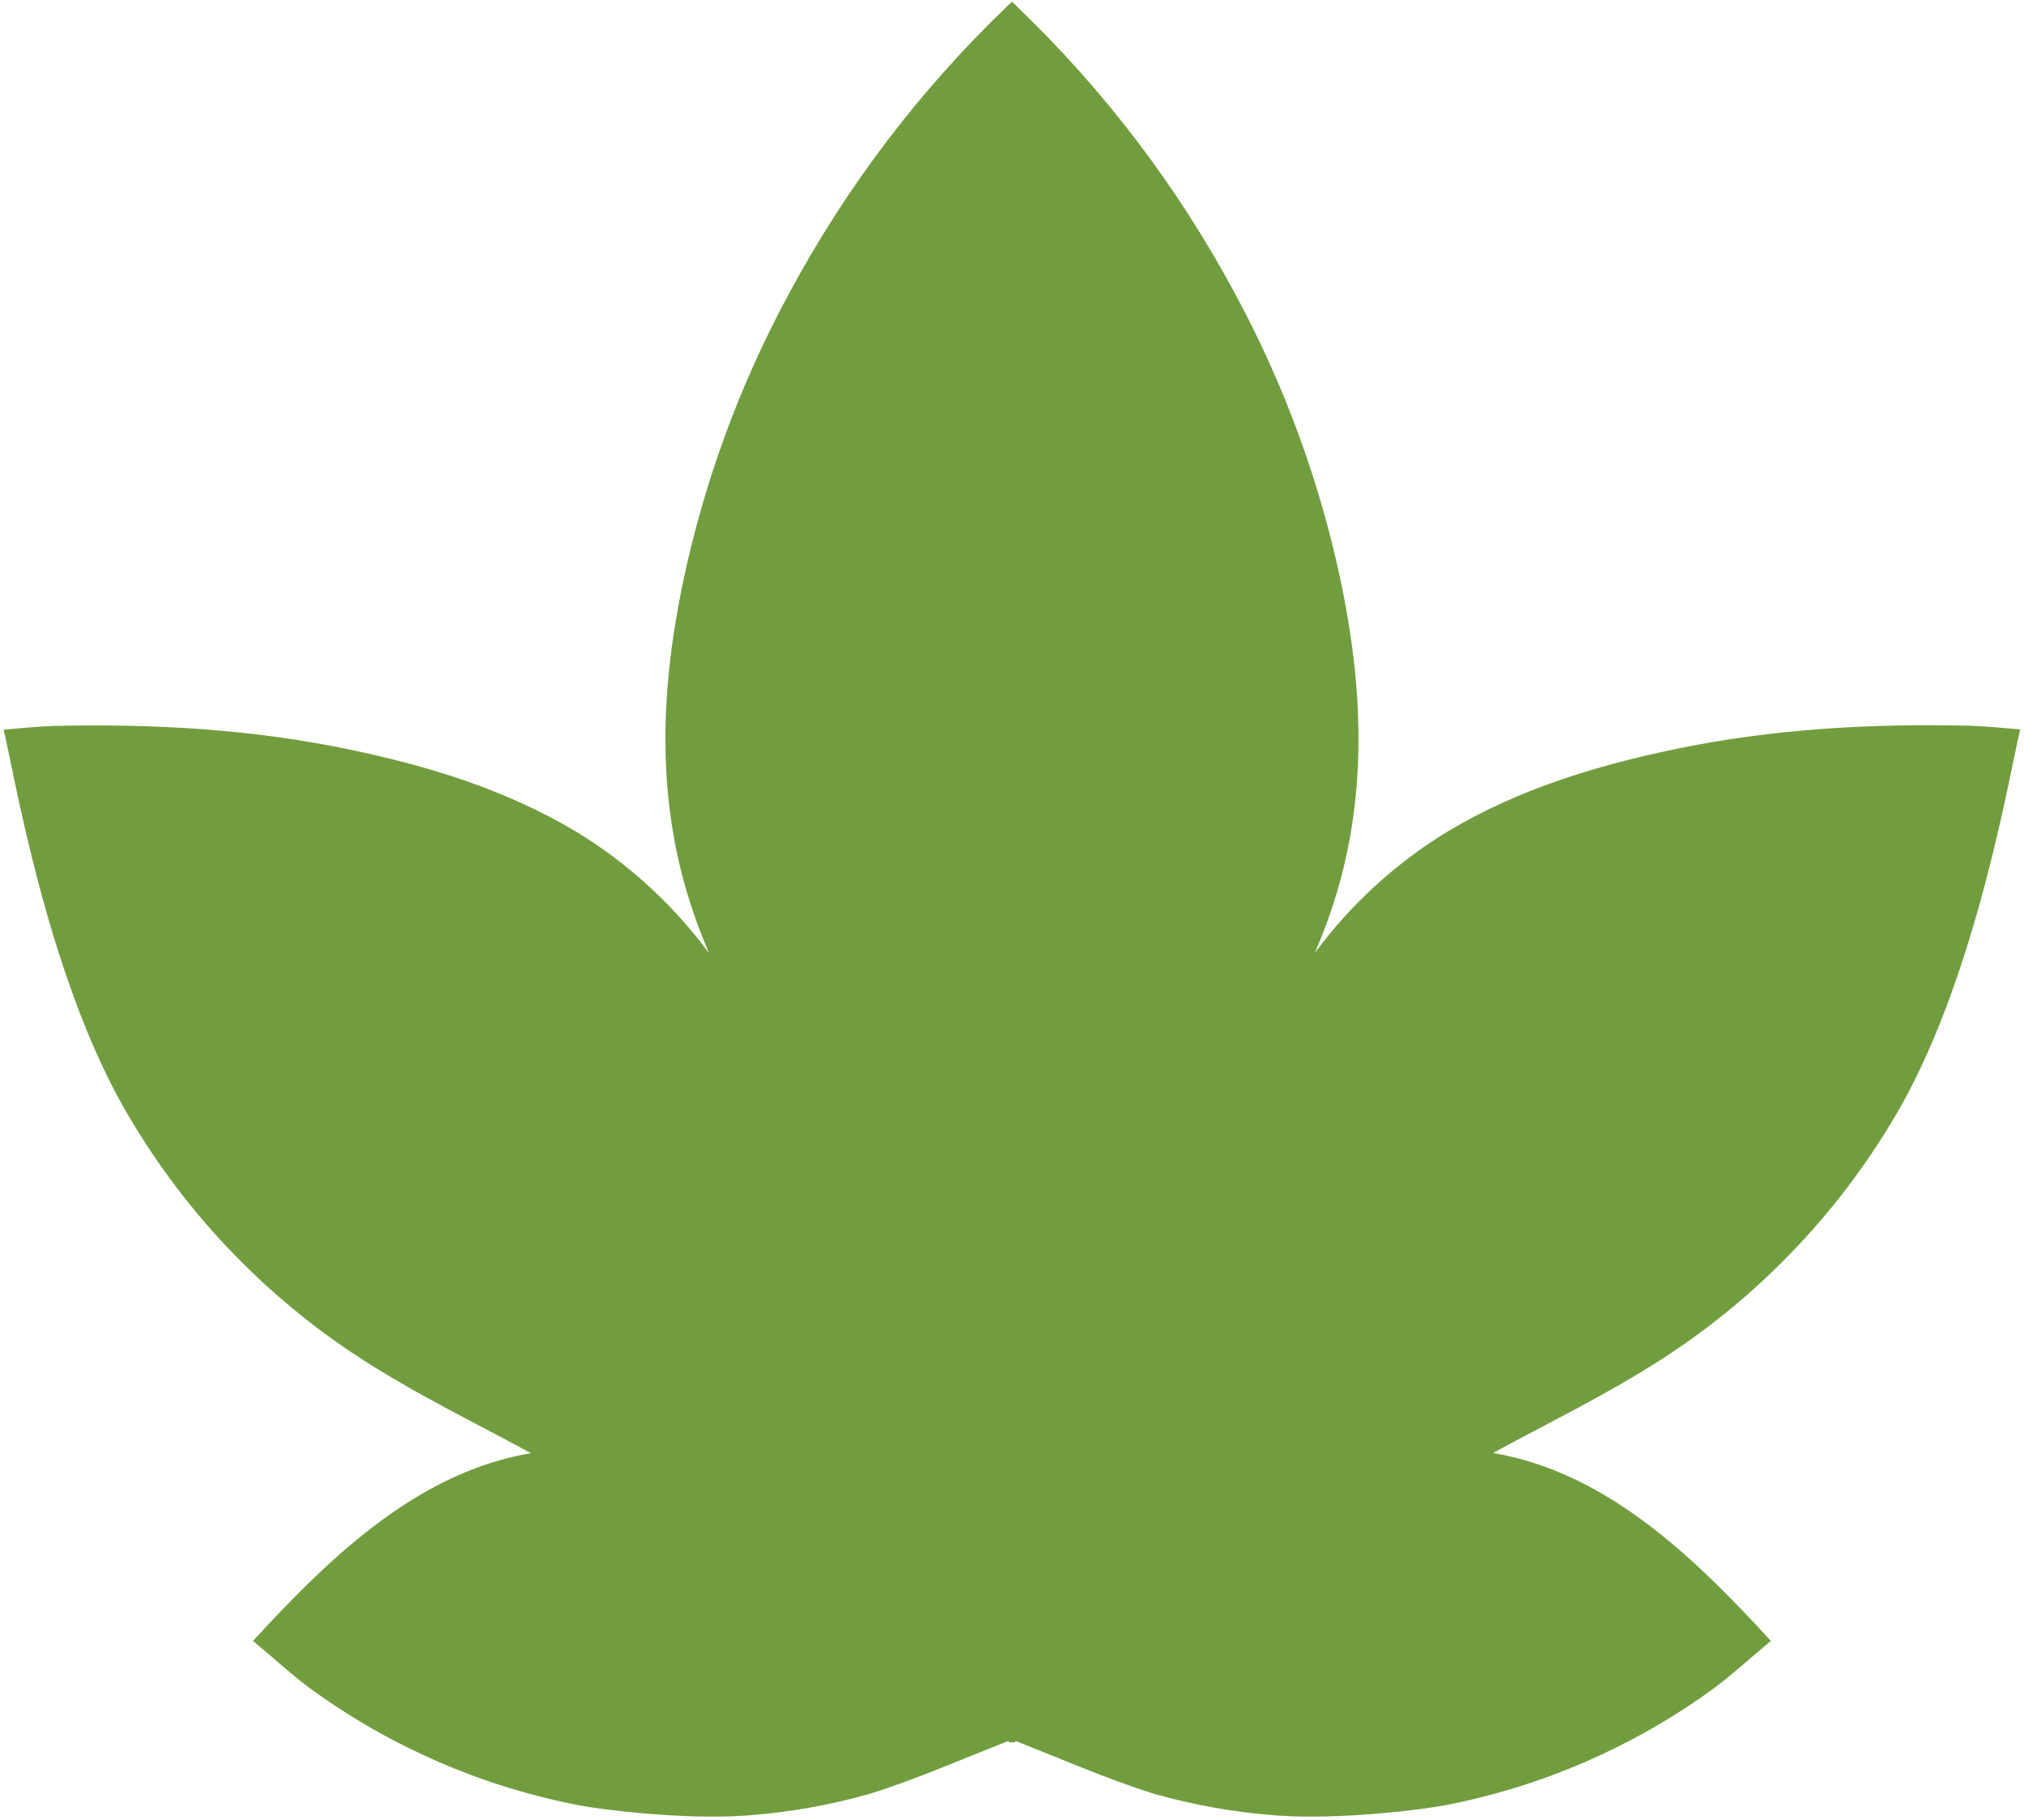
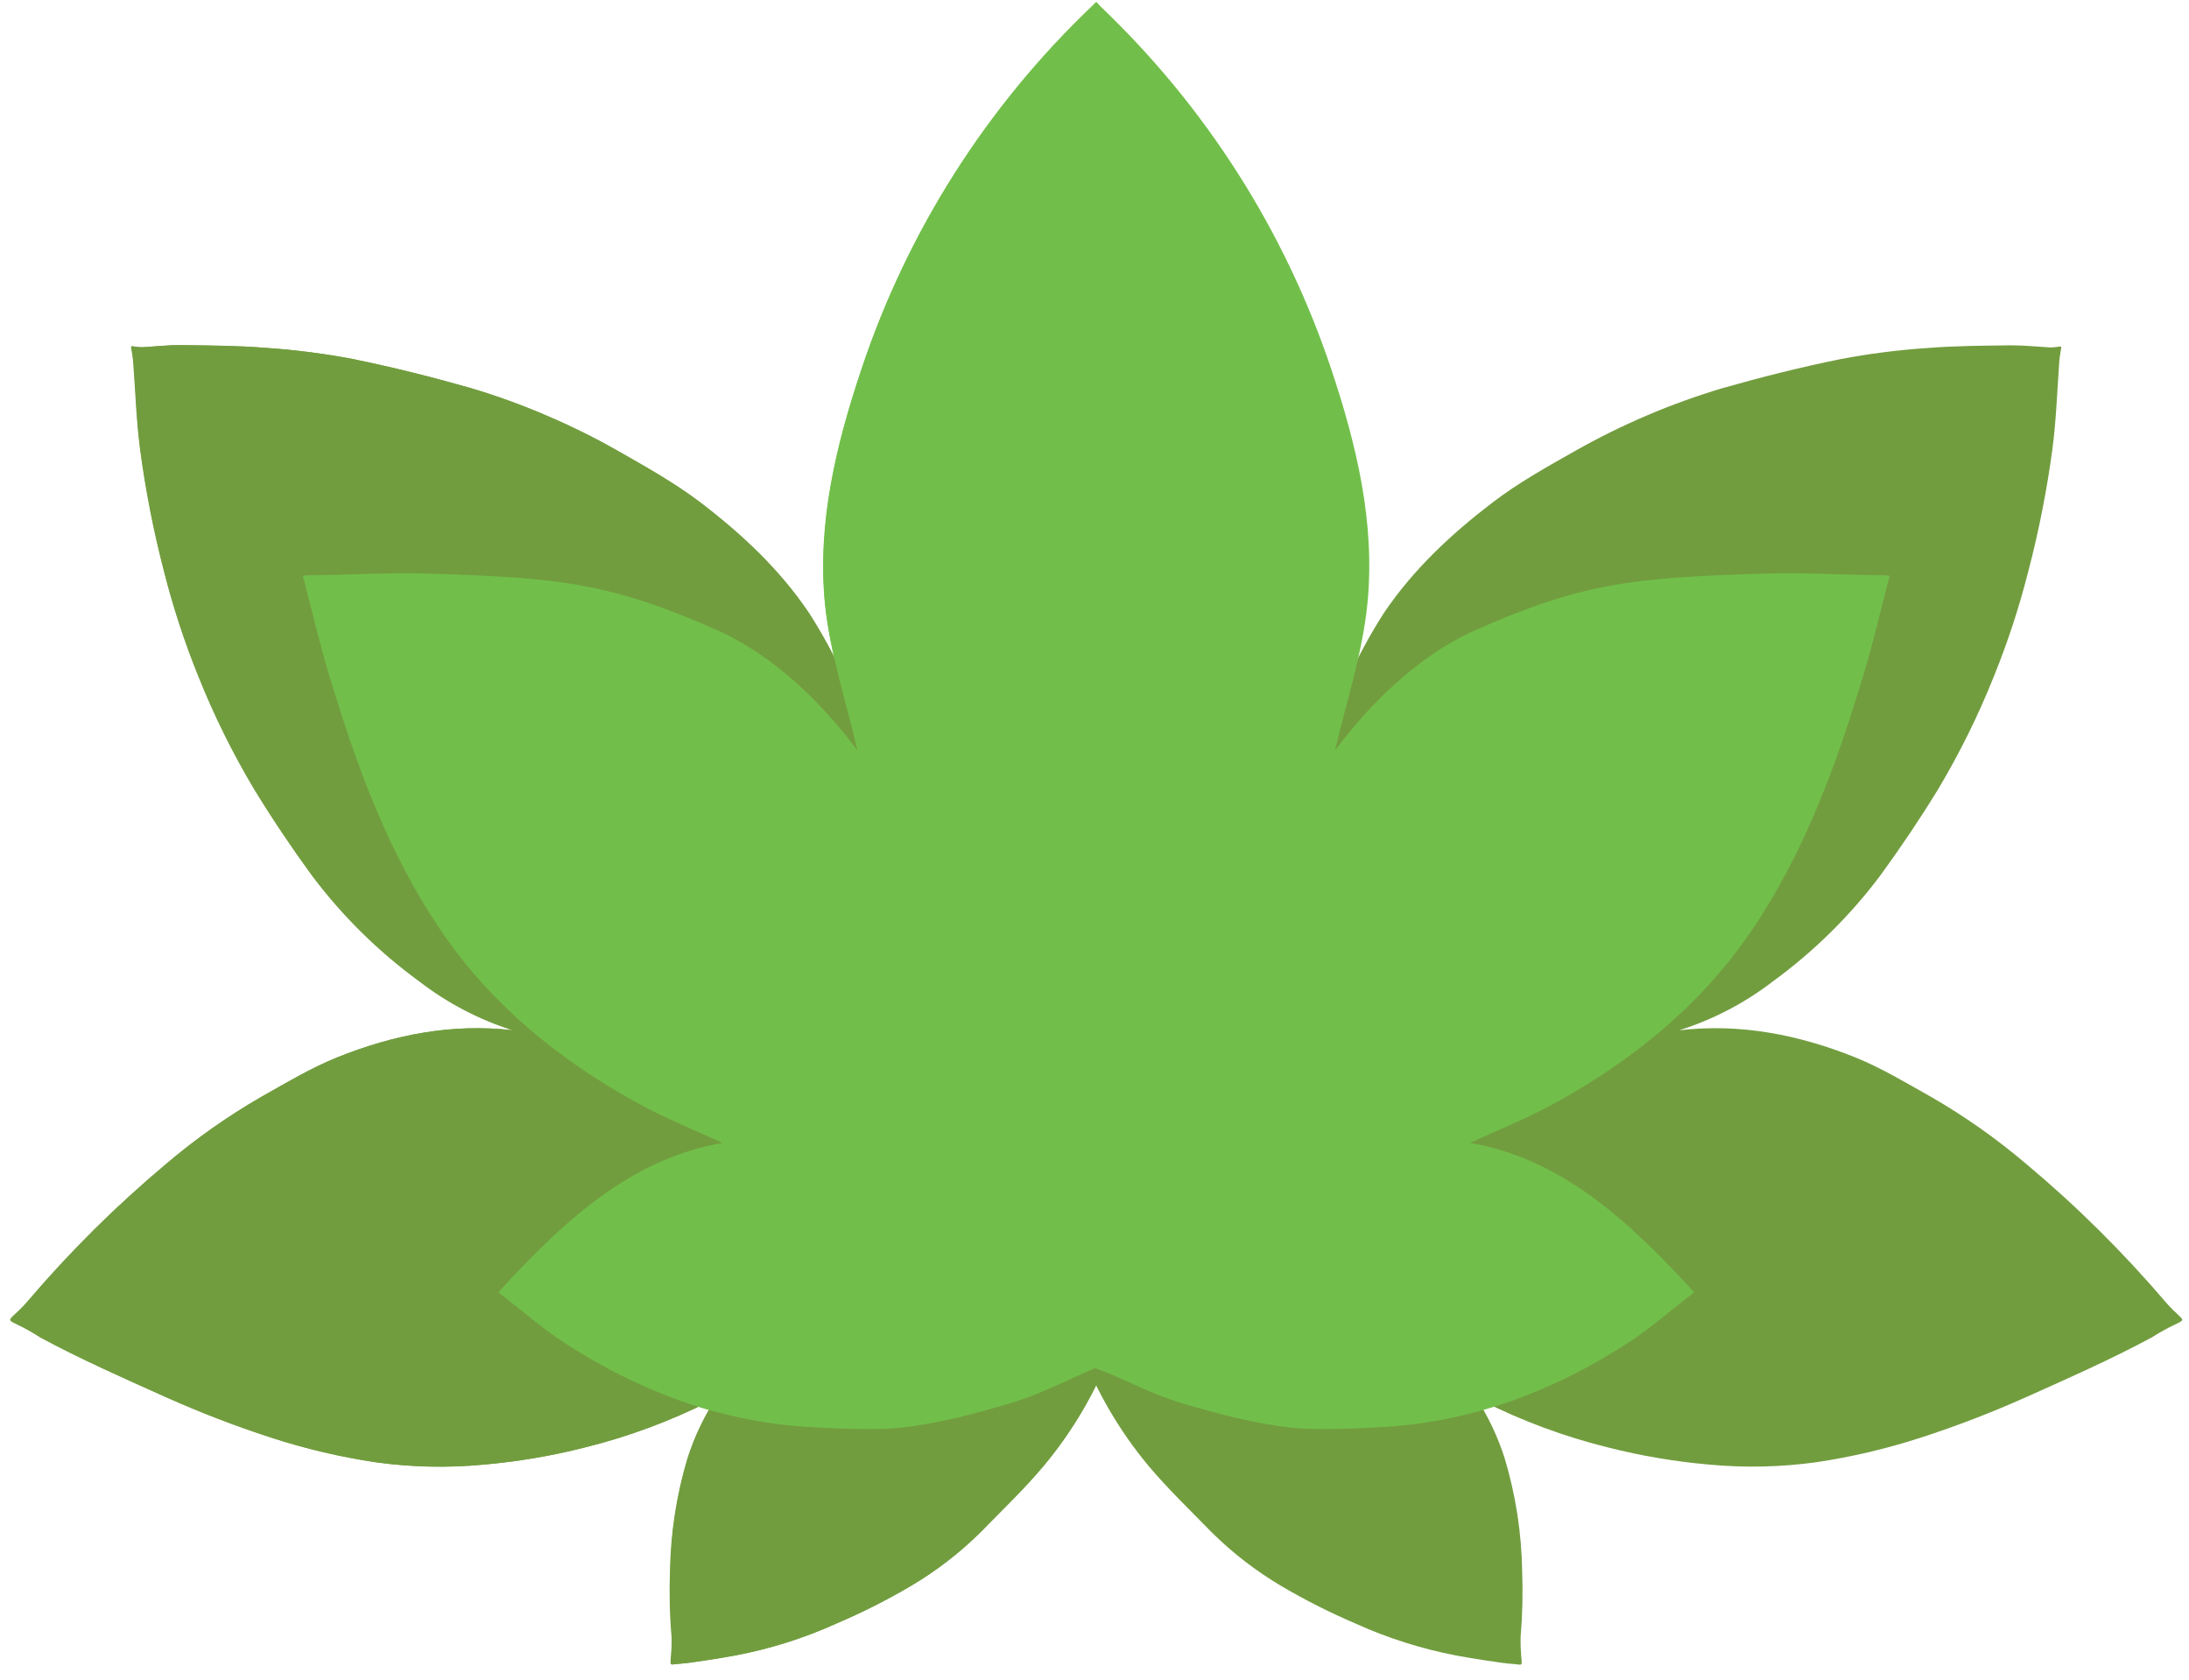
- <svg xmlns="http://www.w3.org/2000/svg" viewBox="0 0 349.16 313.91">
+ <svg xmlns="http://www.w3.org/2000/svg" viewBox="0 0 480.23 368.46">
  <defs>
-     <style>.a{fill:#729d3f;}.b{fill:#80af3c;stroke:#729d3f;stroke-miterlimit:10;}</style>
+     <style>.a{fill:#729d3f;}.b{fill:#71bf4a;}</style>
  </defs>
-   <path class="a" d="M174.8,300c-8.18,3.18-16.37,6.82-24.86,9.48a105.91,105.91,0,0,1-20.85,3.69c-10.87.83-25.36-1-29.11-1.72a116.11,116.11,0,0,1-45.73-19.64c-3.6-2.57-6.84-5.62-10.6-8.74C58,267.39,72.73,253.91,91.57,250.68c-8.69-4.79-19.6-10-29.64-16.53A125.84,125.84,0,0,1,21.31,191C7.87,167.27,2.29,132.47.62,125.87c3.24-.25,6-.57,8.77-.64,17.11-.4,34.12.56,50.92,4.07,13.66,2.86,26.91,6.91,39,14.12a80.53,80.53,0,0,1,23,21c.23.41.27.46,0,0-1-2.38-2-4.89-2.8-7.32-6.28-18.5-5.66-37.27-1.81-56.08a184.42,184.42,0,0,1,18.5-50.54A198.75,198.75,0,0,1,173.83,1l.74-.66.75.67" />
-   <path class="a" d="M174.33,300c8.19,3.18,16.37,6.82,24.86,9.48a106.14,106.14,0,0,0,20.86,3.69c10.86.83,25.36-1,29.11-1.72a116,116,0,0,0,45.72-19.64c3.6-2.57,6.85-5.62,10.61-8.74-14.33-15.71-29.08-29.19-47.92-32.42,8.68-4.79,19.6-10,29.63-16.53A125.87,125.87,0,0,0,327.83,191c13.43-23.77,19-58.57,20.68-65.17-3.24-.25-6-.57-8.76-.64-17.11-.4-34.13.56-50.92,4.07-13.67,2.86-26.91,6.91-39,14.12a80.43,80.43,0,0,0-23,21h0c1-2.38,2-4.89,2.81-7.32,6.27-18.5,5.66-37.27,1.81-56.08a184.44,184.44,0,0,0-18.51-50.54A198.27,198.27,0,0,0,175.3,1c-.12-.12-.73-.66-.73-.66s-.47.41-.71.64" />
-   <path class="a" d="M174.53,1.66a.5.5,0,0,0,0-1,.5.5,0,0,0,0,1Z" />
-   <path class="a" d="M174.49,300.07a.5.5,0,0,0,0-1,.5.5,0,0,0,0,1Z" />
-   <rect class="b" x="174.48" y="1.51" width="0.17" height="298.54" transform="translate(349.13 301.57) rotate(180)" />
+   <path class="a" d="M243.75,296.38a89.39,89.39,0,0,1-14.69,25.07c-4.36,5.23-9.34,9.95-14.1,14.84A78.17,78.17,0,0,1,199.77,348a142.27,142.27,0,0,1-16.31,8.23,97.81,97.81,0,0,1-21.86,6.95c-3.43.67-10.86,1.79-12.16,1.85-3.53.15-2,1.46-2.11-5.78a118.48,118.48,0,0,1-.35-14.48A91.55,91.55,0,0,1,150.8,320a55.61,55.61,0,0,1,6.48-13.56c-.82.52-1.19.81-1.6,1a131.13,131.13,0,0,1-27.55,10.19,138.23,138.23,0,0,1-22.2,3.76,102,102,0,0,1-23.48-.52,142.21,142.21,0,0,1-23-5.42,231.72,231.72,0,0,1-22.91-8.81c-9.11-4.08-18.91-8.42-27.71-13.17C.4,288,.73,291.6,6,285.59A255.27,255.27,0,0,1,36.41,255.4a140.88,140.88,0,0,1,20.91-14.74C62.78,237.6,68.2,234.31,74,232c12.3-4.94,25.11-7.49,38.54-5.92a66.39,66.39,0,0,1-20.59-10.77A111.71,111.71,0,0,1,68.4,192.06C64,186,59.76,179.73,55.81,173.28a175.48,175.48,0,0,1-12.33-24.93,176.94,176.94,0,0,1-7.54-23.09,222.17,222.17,0,0,1-5.23-26.73c-.8-6.16-1-12.4-1.46-18.61-.36-5.25-1.61-3.74,2-3.73,2.82-.16,5.64-.5,8.45-.46,6.19.08,12.39.1,18.56.6a158.6,158.6,0,0,1,19,2.43c8.71,1.77,17.35,3.94,25.9,6.37a156.65,156.65,0,0,1,32.38,13.81c6.14,3.49,12.38,7,18,11.24,9.06,6.92,17.4,14.67,23.87,24.27a111.32,111.32,0,0,1,7.94,14.66A78.09,78.09,0,0,1,184,126.83a72.4,72.4,0,0,1,4.29-19.3A161,161,0,0,1,206.12,72.8a252.42,252.42,0,0,1,16.66-22c3.41-4.07,7.09-7.91,10.78-11.73,2.3-2.38,4.86-4.52,7.41-6.86,2.66,4.11,5,7.71,7.3,11.3" />
+   <path class="b" d="M266,309.56c-8.81-2.13-17.16-6.19-25.74-9.38-5.91,2.5-12,5.75-18.54,7.7-8,2.37-16.11,4.53-24.4,5.41-6.67.71-20.45-.22-20.62-.23-19.24-1.3-36.66-7.94-52.7-18.31-5-3.24-9.53-7.24-14.66-11.19,14.48-15.88,29.22-29.34,49.16-32.78-5.67-2.65-12.68-5.42-19.22-9.06-16.41-9.14-30.85-20.76-41.7-36.31C85.26,187.81,78.09,167.87,72,147.52c-2.08-6.94-3.71-14-5.58-21.19,1.17-.09,1.45-.09,1.9-.09,8.46-.1,16.94-.63,25.38-.38,29.15.88,40.25,2,64.33,12.74,12.2,5.69,22.45,15.9,30.07,26.09.17.24.2.32,0,.05-2.48-10.7-6-21.45-7.13-32.3C179.25,114.82,183.38,97.65,189,81A195.28,195.28,0,0,1,239.58,1.33l.9-.86s.67.76.8.89c3.46,3.51,6.91,7,10.24,10.68" />
+   <path class="a" d="M232.65,43.55c2.33-3.59,4.64-7.19,7.29-11.3,2.55,2.34,5.11,4.48,7.42,6.86,3.69,3.82,7.37,7.66,10.77,11.73a250.54,250.54,0,0,1,16.67,22,161,161,0,0,1,17.86,34.73,72.79,72.79,0,0,1,4.29,19.3,77.75,77.75,0,0,1-1.28,22.28,112.5,112.5,0,0,1,7.94-14.66c6.48-9.6,14.81-17.35,23.88-24.27,5.59-4.28,11.83-7.75,18-11.24a156.65,156.65,0,0,1,32.38-13.81c8.54-2.43,17.19-4.6,25.9-6.37a158.08,158.08,0,0,1,18.95-2.43c6.16-.5,12.37-.52,18.56-.6,2.81,0,5.63.3,8.45.46,3.57,0,2.32-1.52,2,3.73-.43,6.21-.66,12.45-1.47,18.61A222.13,222.13,0,0,1,445,125.26a177,177,0,0,1-7.55,23.09,174.37,174.37,0,0,1-12.32,24.93c-3.95,6.45-8.15,12.68-12.59,18.78A111.71,111.71,0,0,1,389,215.29a66.33,66.33,0,0,1-20.6,10.77c13.44-1.57,26.24,1,38.55,5.92,5.78,2.33,11.2,5.62,16.67,8.68a140.88,140.88,0,0,1,20.91,14.74A255.27,255.27,0,0,1,475,285.59c5.23,6,5.57,2.44-2.91,7.85-8.79,4.75-18.59,9.09-27.71,13.17a229.82,229.82,0,0,1-22.91,8.81,142,142,0,0,1-23,5.42,101.91,101.91,0,0,1-23.47.52,138.35,138.35,0,0,1-22.21-3.76,131,131,0,0,1-27.54-10.19c-.41-.21-.79-.5-1.6-1A55.57,55.57,0,0,1,330.11,320a91.17,91.17,0,0,1,3.83,24.81,120.51,120.51,0,0,1-.35,14.48c-.08,7.24,1.41,5.93-2.11,5.78-1.3-.06-8.74-1.18-12.16-1.85a98.06,98.06,0,0,1-21.87-6.95,143,143,0,0,1-16.3-8.23,78.53,78.53,0,0,1-15.2-11.7c-4.75-4.89-9.73-9.61-14.1-14.84a89.6,89.6,0,0,1-14.68-25.07" />
+   <path class="b" d="M215,309.56c8.81-2.13,17.16-6.19,25.74-9.38,5.9,2.5,12,5.75,18.54,7.7,8,2.37,16.11,4.53,24.4,5.41,6.67.71,20.45-.22,20.62-.23,19.23-1.3,36.65-7.94,52.7-18.31,5-3.24,9.53-7.24,14.66-11.19-14.48-15.88-29.23-29.34-49.16-32.78,5.67-2.65,12.68-5.42,19.21-9.06,16.42-9.14,30.86-20.76,41.71-36.31,12.27-17.6,19.45-37.54,25.55-57.89,2.08-6.94,3.7-14,5.58-21.19-1.18-.09-1.45-.09-1.9-.09-8.46-.1-16.94-.63-25.38-.38-29.15.88-40.25,2-64.33,12.74-12.2,5.69-22.46,15.9-30.08,26.09-.16.24-.2.32,0,.05,2.49-10.7,6.06-21.45,7.13-32.3,1.75-17.62-2.37-34.79-7.94-51.45A195.2,195.2,0,0,0,241.33,1.33l-.9-.86s-.66.76-.79.89c-3.47,3.51-6.92,7-10.24,10.68" />
+   <path class="a" d="M243.83,296.38a89.6,89.6,0,0,1-14.68,25.07c-4.37,5.23-9.34,9.95-14.1,14.84a78.53,78.53,0,0,1-15.2,11.7,143,143,0,0,1-16.3,8.23,97.73,97.73,0,0,1-21.87,6.95c-3.42.67-10.86,1.79-12.16,1.85-3.52.15-2,1.46-2.11-5.78a120.51,120.51,0,0,1-.35-14.48A91.17,91.17,0,0,1,150.89,320a55.57,55.57,0,0,1,6.47-13.56c-.81.52-1.19.81-1.6,1a130.84,130.84,0,0,1-27.54,10.19A138.35,138.35,0,0,1,106,321.36a101.91,101.91,0,0,1-23.47-.52,142,142,0,0,1-23-5.42,230.77,230.77,0,0,1-22.91-8.81c-9.12-4.08-18.92-8.42-27.71-13.17C.48,288,.82,291.6,6.05,285.59A255.27,255.27,0,0,1,36.49,255.4,140.88,140.88,0,0,1,57.4,240.66c5.47-3.06,10.89-6.35,16.67-8.68,12.31-4.94,25.12-7.49,38.55-5.92A66.44,66.44,0,0,1,92,215.29a111.71,111.71,0,0,1-23.54-23.23C64,186,59.84,179.73,55.89,173.28a174.37,174.37,0,0,1-12.32-24.93A177,177,0,0,1,36,125.26,222.13,222.13,0,0,1,30.8,98.53c-.81-6.16-1-12.4-1.47-18.61-.36-5.25-1.61-3.74,2-3.73,2.81-.16,5.63-.5,8.44-.46,6.19.08,12.4.1,18.56.6a158.08,158.08,0,0,1,19,2.43c8.71,1.77,17.36,3.94,25.9,6.37a148.37,148.37,0,0,1,17,6.19,149.89,149.89,0,0,1,15.34,7.62c6.14,3.49,12.38,7,18,11.24,9.07,6.92,17.4,14.67,23.88,24.27a112.5,112.5,0,0,1,7.94,14.66,77.73,77.73,0,0,1-1.27-22.28,72.39,72.39,0,0,1,4.28-19.3A161,161,0,0,1,206.2,72.8a250.54,250.54,0,0,1,16.67-22c3.4-4.07,7.08-7.91,10.77-11.73,2.31-2.38,4.87-4.52,7.42-6.86,2.65,4.11,5,7.71,7.29,11.3" />
+   <path class="b" d="M266,309.56c-8.81-2.13-17.16-6.19-25.74-9.38-5.9,2.5-12,5.75-18.54,7.7-8,2.37-16.11,4.53-24.4,5.41-6.67.71-20.45-.22-20.62-.23-19.23-1.3-36.65-7.94-52.7-18.31-5-3.24-9.52-7.24-14.66-11.19,14.48-15.88,29.23-29.34,49.17-32.78-5.68-2.65-12.69-5.42-19.22-9.06-16.42-9.14-30.86-20.76-41.7-36.31-12.28-17.6-19.45-37.54-25.56-57.89-2.08-6.94-3.7-14-5.58-21.19,1.18-.09,1.45-.09,1.9-.09,8.46-.1,17-.63,25.38-.38,29.15.88,40.25,2,64.33,12.74,12.2,5.69,22.46,15.9,30.08,26.09.16.24.2.32,0,.05-2.49-10.7-6.06-21.45-7.13-32.3C179.34,114.82,183.46,97.65,189,81A195.2,195.2,0,0,1,239.67,1.33l.9-.86s.66.76.79.89c3.47,3.51,6.92,7,10.24,10.68" />
</svg>
